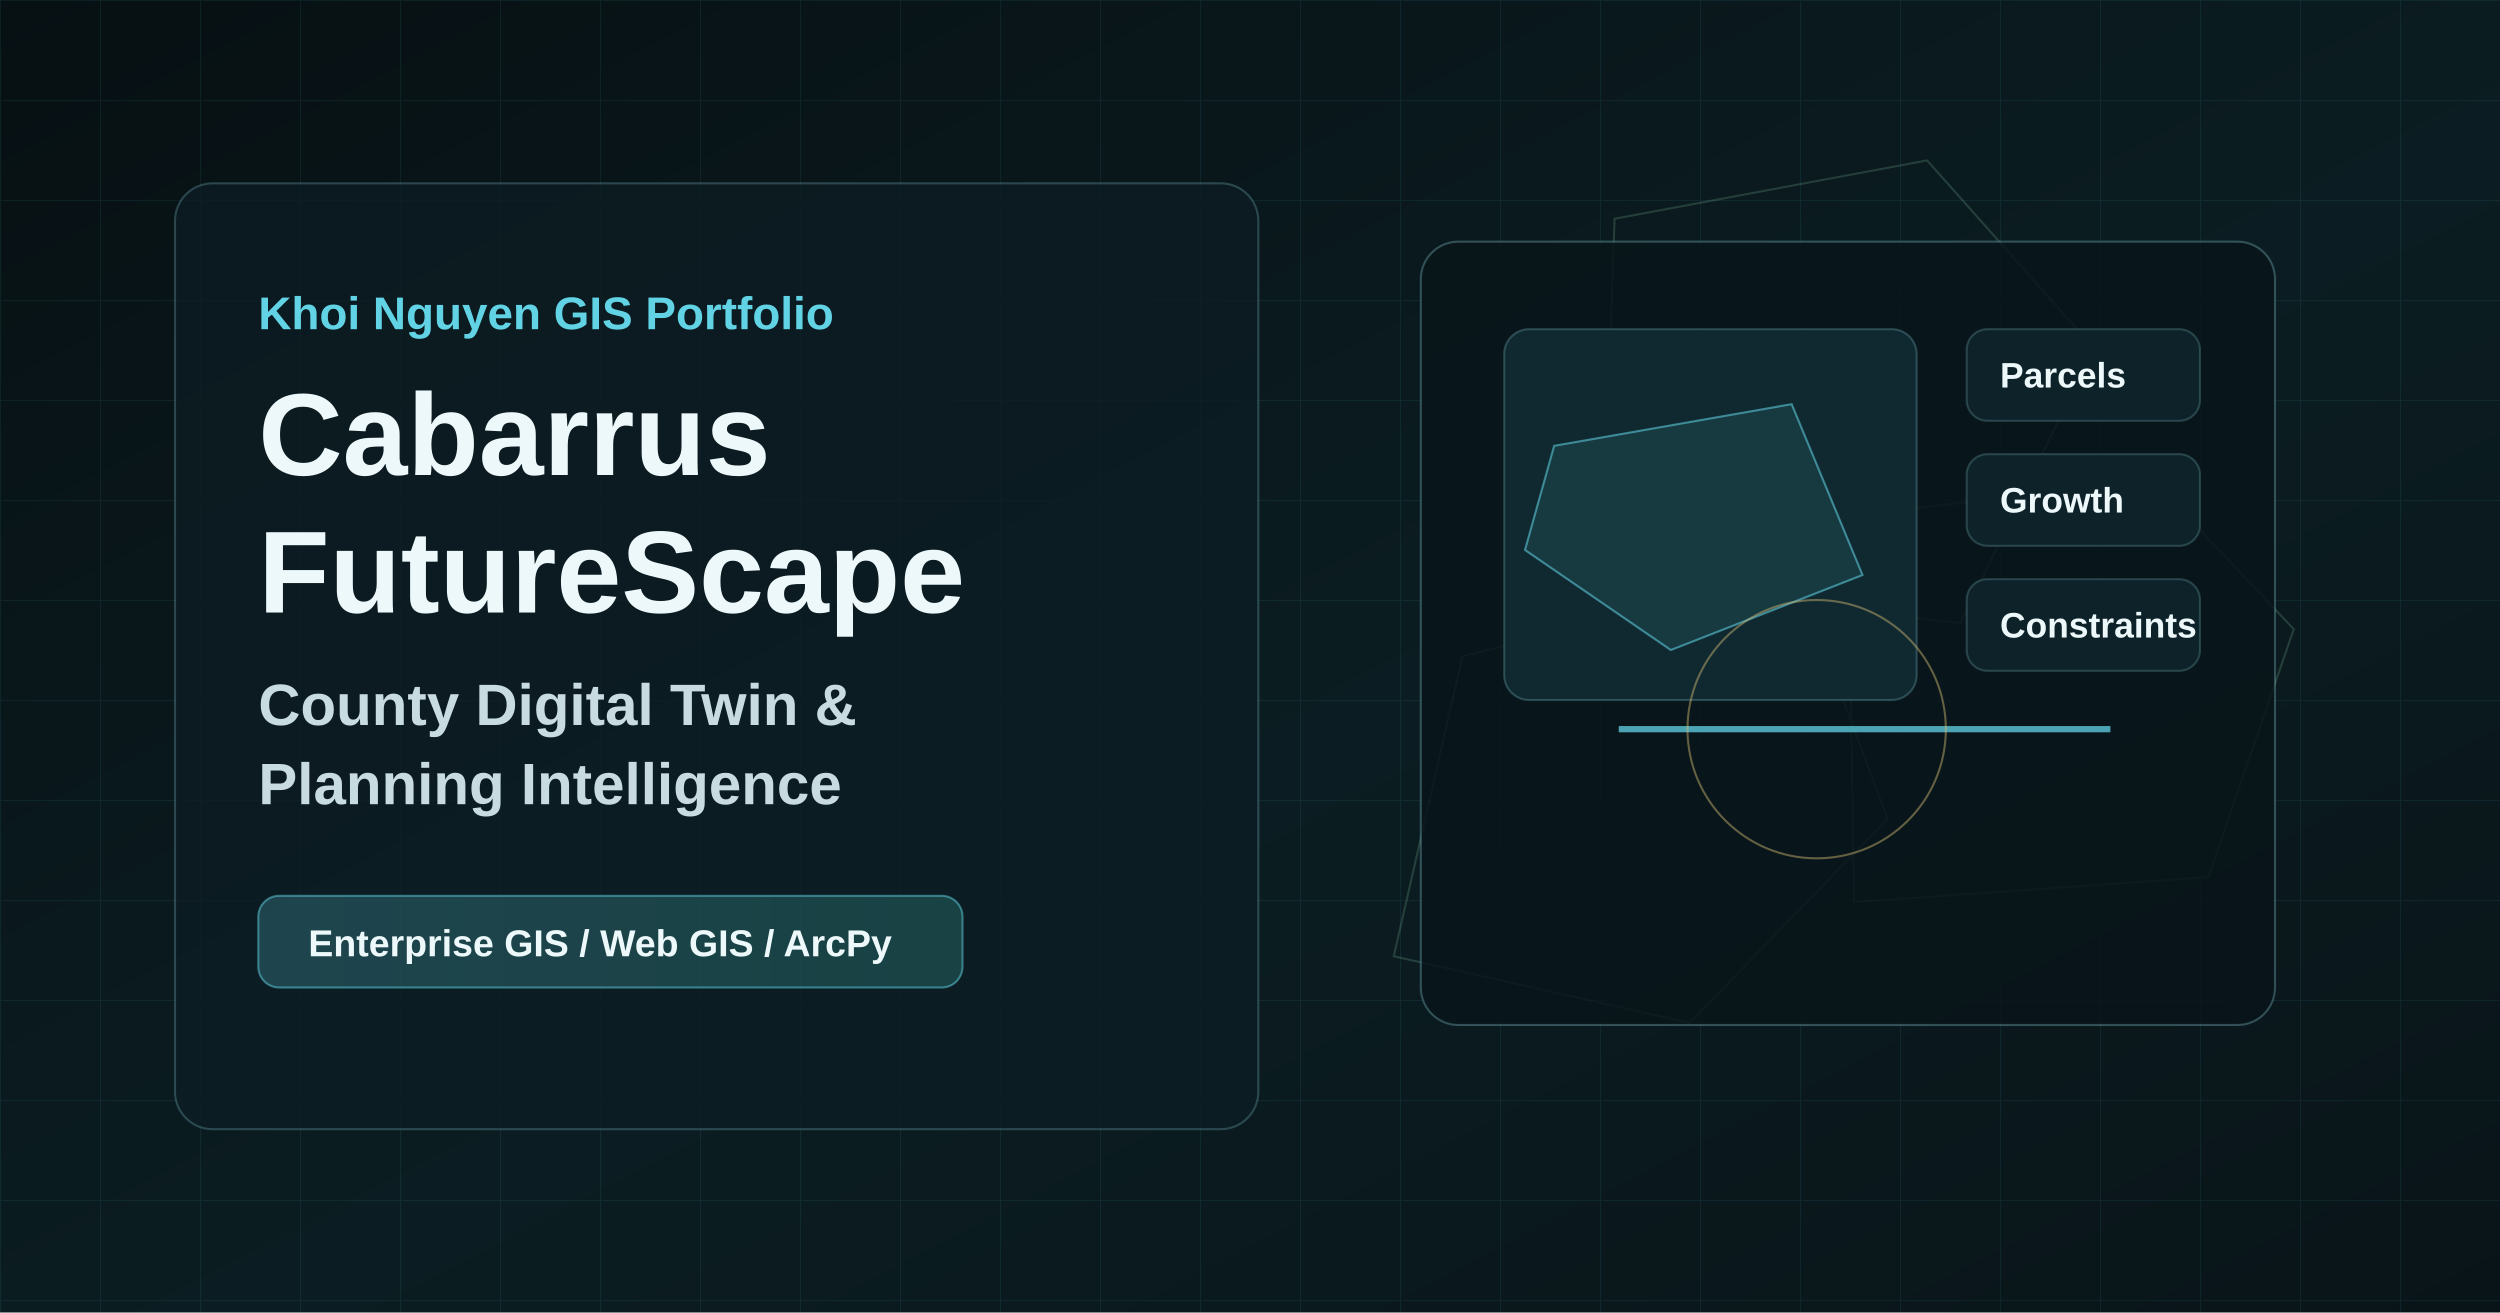
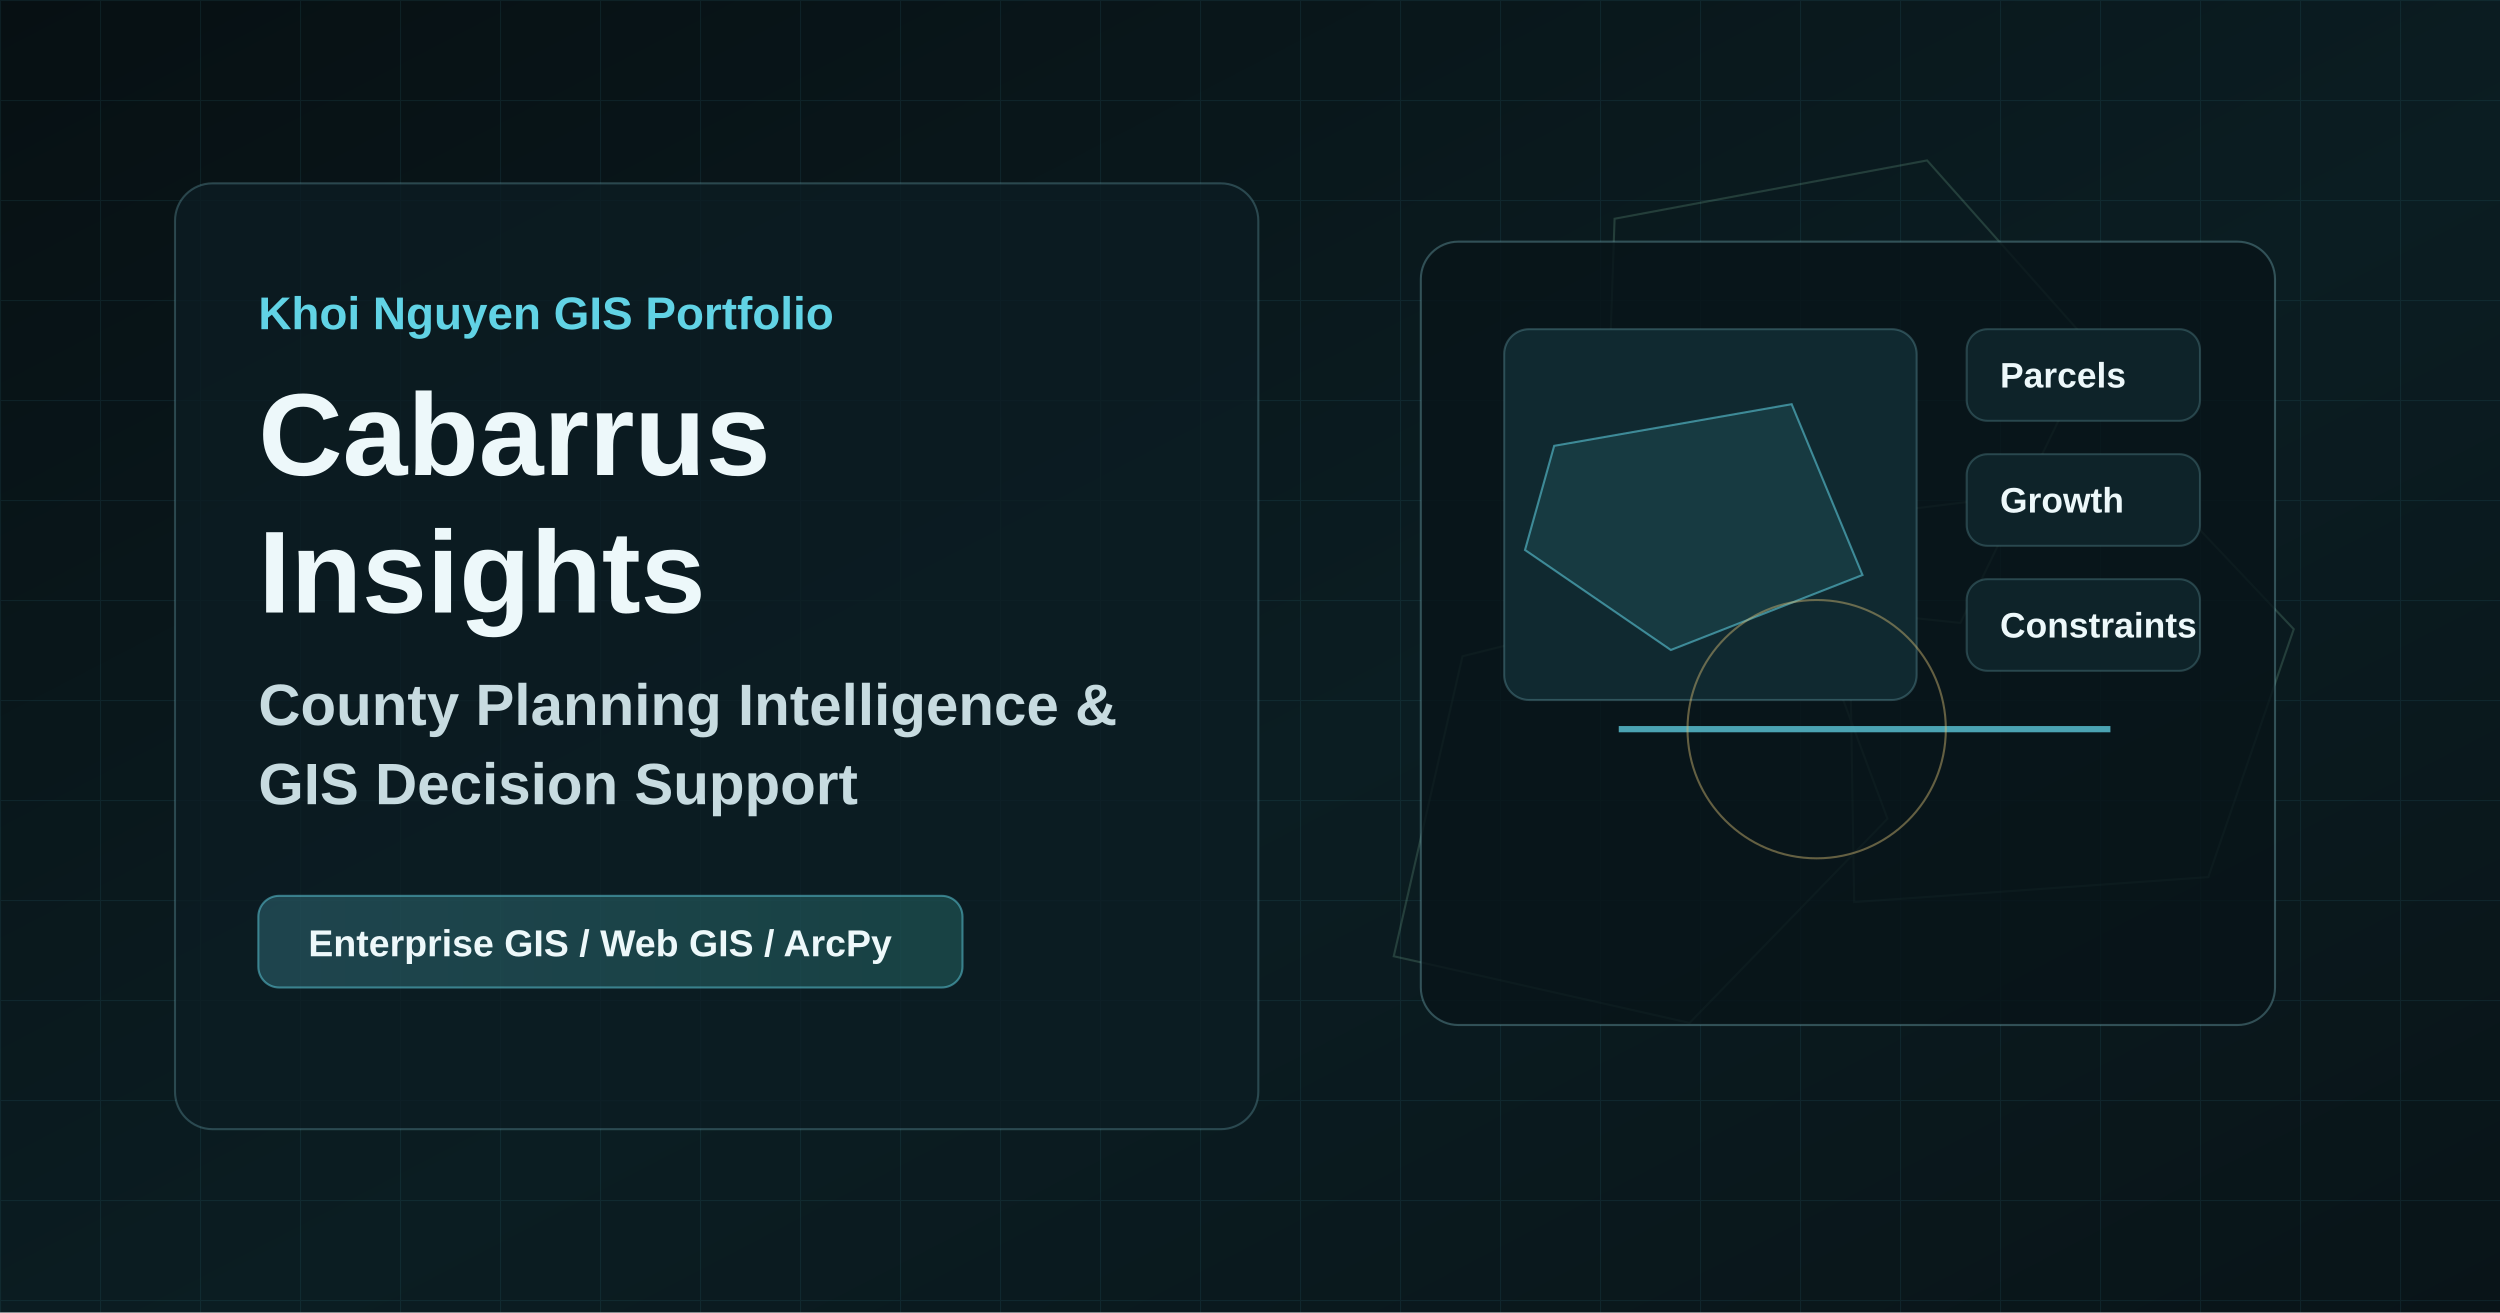
<svg xmlns="http://www.w3.org/2000/svg" width="1200" height="630" viewBox="0 0 1200 630" role="img" aria-labelledby="title desc">
  <defs>
    <linearGradient id="bg" x1="0" x2="1" y1="0" y2="1">
      <stop offset="0" stop-color="#071013" />
      <stop offset="0.55" stop-color="#0b1d22" />
      <stop offset="1" stop-color="#091418" />
    </linearGradient>
    <linearGradient id="accent" x1="0" x2="1">
      <stop offset="0" stop-color="#61d3e5" />
      <stop offset="1" stop-color="#42c7b8" />
    </linearGradient>
    <pattern id="grid" width="48" height="48" patternUnits="userSpaceOnUse">
      <path d="M48 0H0V48" fill="none" stroke="#61d3e5" stroke-opacity=".08" stroke-width="1" />
    </pattern>
  </defs>
  <rect width="1200" height="630" fill="url(#bg)" />
  <rect width="1200" height="630" fill="url(#grid)" />
  <g opacity=".2" fill="none" stroke="#8bcfa8">
    <path d="M775 105l150-28 80 90-64 132-172-18z" />
    <path d="M887 248l146-18 68 72-41 119-170 12z" />
    <path d="M702 315l160-40 44 118-95 98-142-32z" />
  </g>
  <rect x="84" y="88" width="520" height="454" rx="18" fill="#0c1d23" fill-opacity=".78" stroke="#8fd6e0" stroke-opacity=".25" />
  <text x="124" y="158" fill="#61d3e5" font-family="Arial, Helvetica, sans-serif" font-size="22" font-weight="700">Khoi Nguyen GIS Portfolio</text>
  <text x="124" y="228" fill="#edf8fa" font-family="Arial, Helvetica, sans-serif" font-size="56" font-weight="800">Cabarrus</text>
-   <text x="124" y="294" fill="#edf8fa" font-family="Arial, Helvetica, sans-serif" font-size="56" font-weight="800">FutureScape</text>
-   <text x="124" y="348" fill="#c7dbe0" font-family="Arial, Helvetica, sans-serif" font-size="28" font-weight="700">County Digital Twin &amp;</text>
-   <text x="124" y="386" fill="#c7dbe0" font-family="Arial, Helvetica, sans-serif" font-size="28" font-weight="700">Planning Intelligence</text>
+   <text x="124" y="294" fill="#edf8fa" font-family="Arial, Helvetica, sans-serif" font-size="56" font-weight="800">Insights</text>
+   <text x="124" y="348" fill="#c7dbe0" font-family="Arial, Helvetica, sans-serif" font-size="28" font-weight="700">County Planning Intelligence &amp;</text>
+   <text x="124" y="386" fill="#c7dbe0" font-family="Arial, Helvetica, sans-serif" font-size="28" font-weight="700">GIS Decision Support</text>
  <rect x="124" y="430" width="338" height="44" rx="10" fill="url(#accent)" fill-opacity=".22" stroke="#61d3e5" stroke-opacity=".5" />
  <text x="148" y="459" fill="#edf8fa" font-family="Arial, Helvetica, sans-serif" font-size="18" font-weight="700">Enterprise GIS / Web GIS / ArcPy</text>
  <rect x="682" y="116" width="410" height="376" rx="18" fill="#081419" fill-opacity=".82" stroke="#8fd6e0" stroke-opacity=".3" />
  <rect x="722" y="158" width="198" height="178" rx="12" fill="#102930" stroke="#8fd6e0" stroke-opacity=".25" />
  <path d="M746 214l114-20 34 82-92 36-70-48z" fill="#61d3e5" fill-opacity=".1" stroke="#61d3e5" stroke-opacity=".55" />
  <path d="M777 350h236" stroke="#61d3e5" stroke-width="3" stroke-opacity=".75" />
  <circle cx="872" cy="350" r="62" fill="none" stroke="#d6bc75" stroke-opacity=".45" />
  <g font-family="Arial, Helvetica, sans-serif" font-size="17" font-weight="700">
    <rect x="944" y="158" width="112" height="44" rx="10" fill="#0e2329" stroke="#8fd6e0" stroke-opacity=".22" />
    <text x="960" y="186" fill="#edf8fa">Parcels</text>
    <rect x="944" y="218" width="112" height="44" rx="10" fill="#0e2329" stroke="#8fd6e0" stroke-opacity=".22" />
    <text x="960" y="246" fill="#edf8fa">Growth</text>
    <rect x="944" y="278" width="112" height="44" rx="10" fill="#0e2329" stroke="#8fd6e0" stroke-opacity=".22" />
    <text x="960" y="306" fill="#edf8fa">Constraints</text>
  </g>
</svg>
